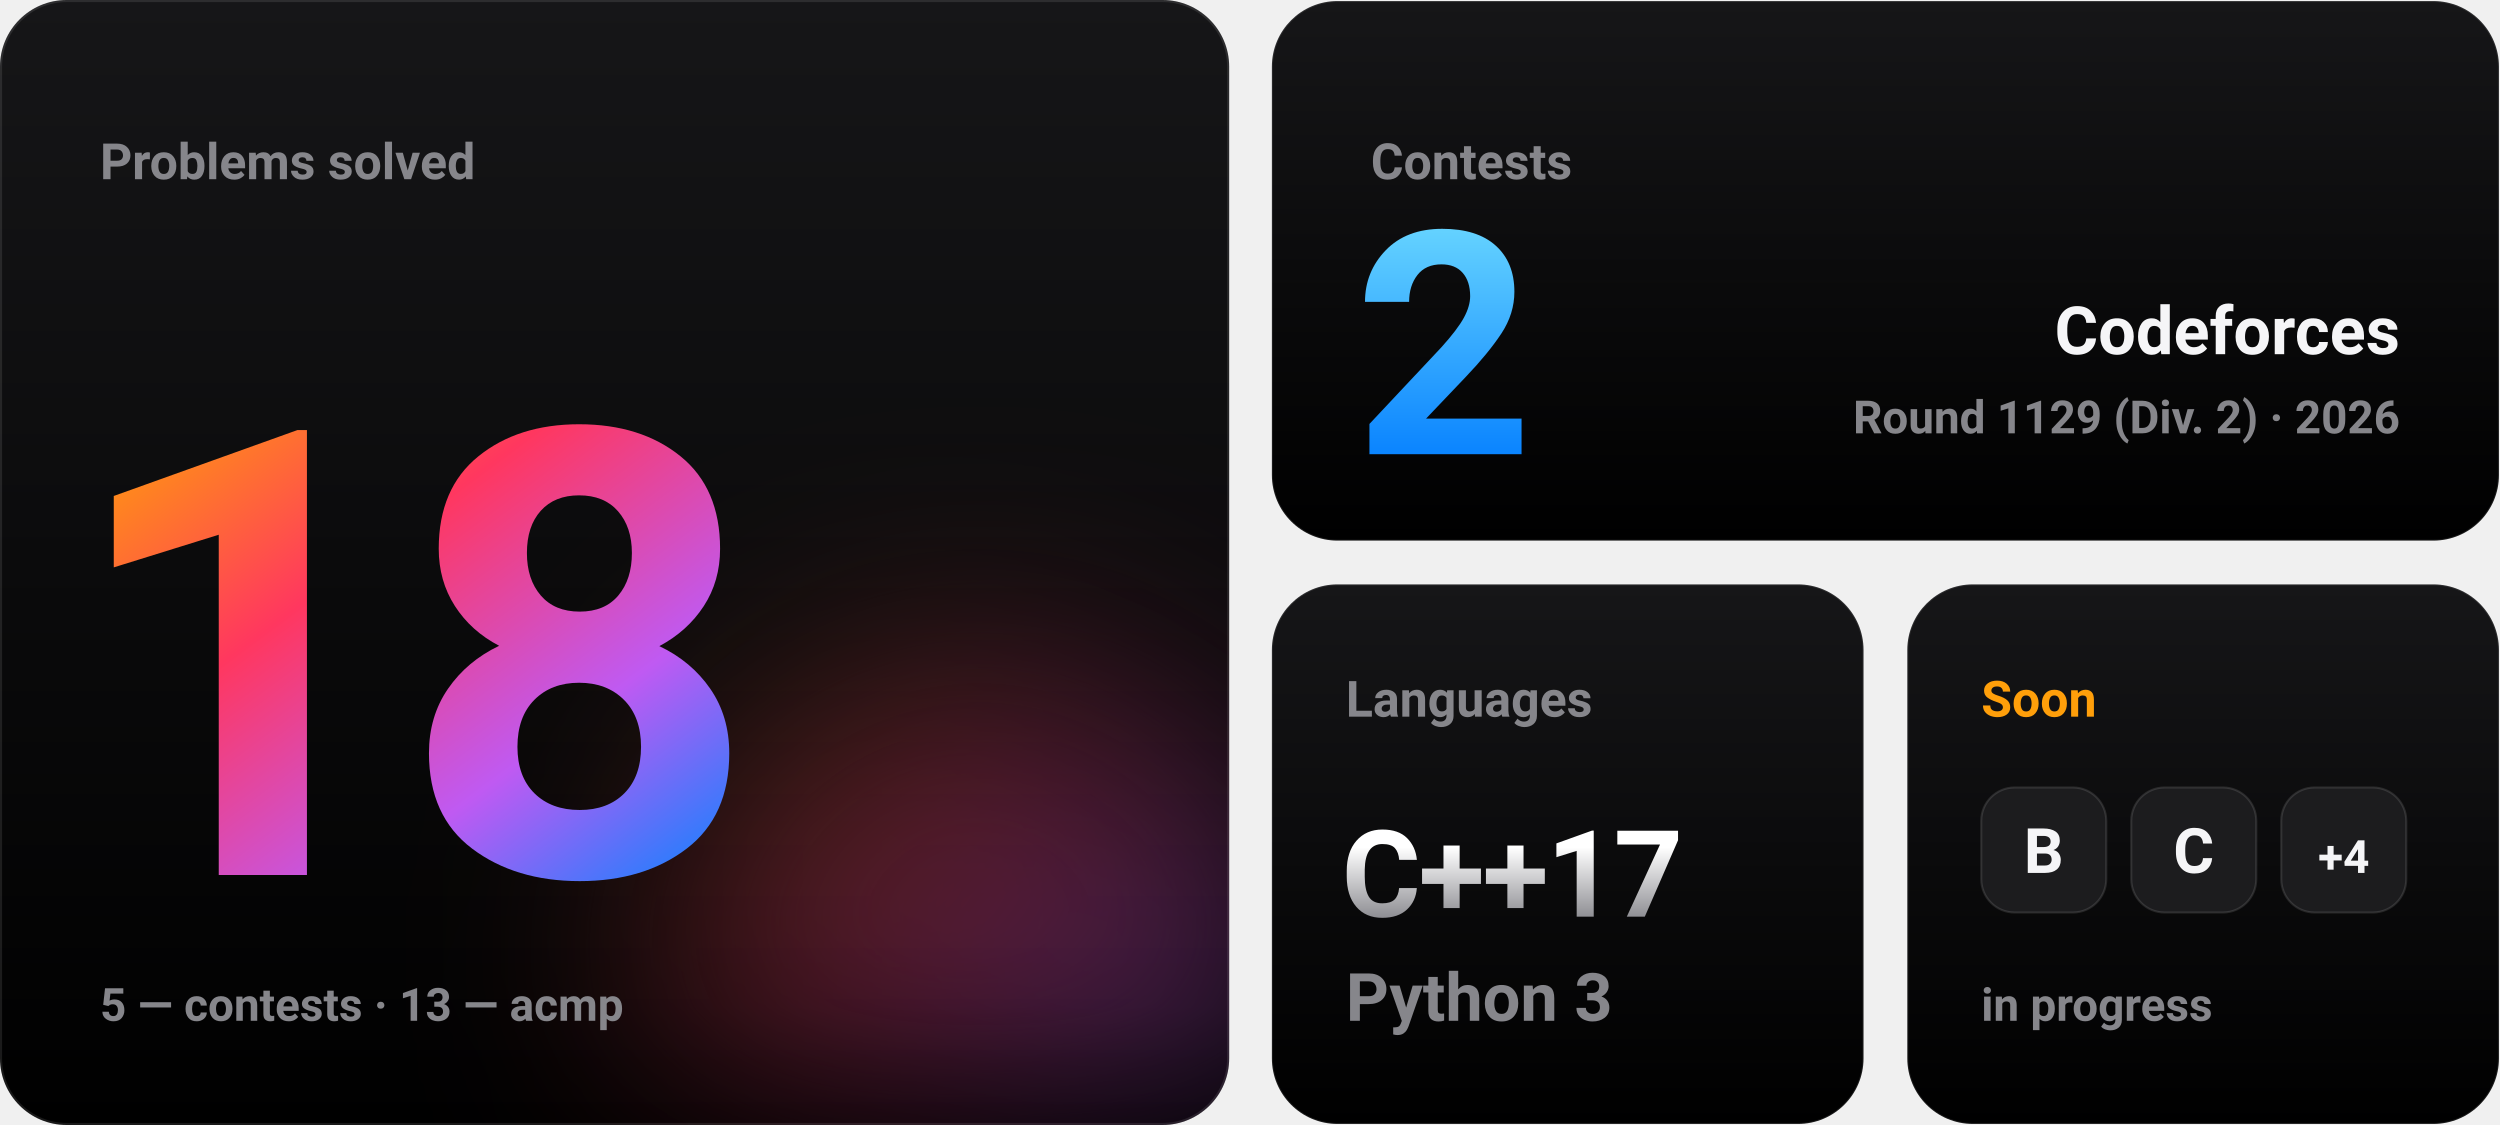
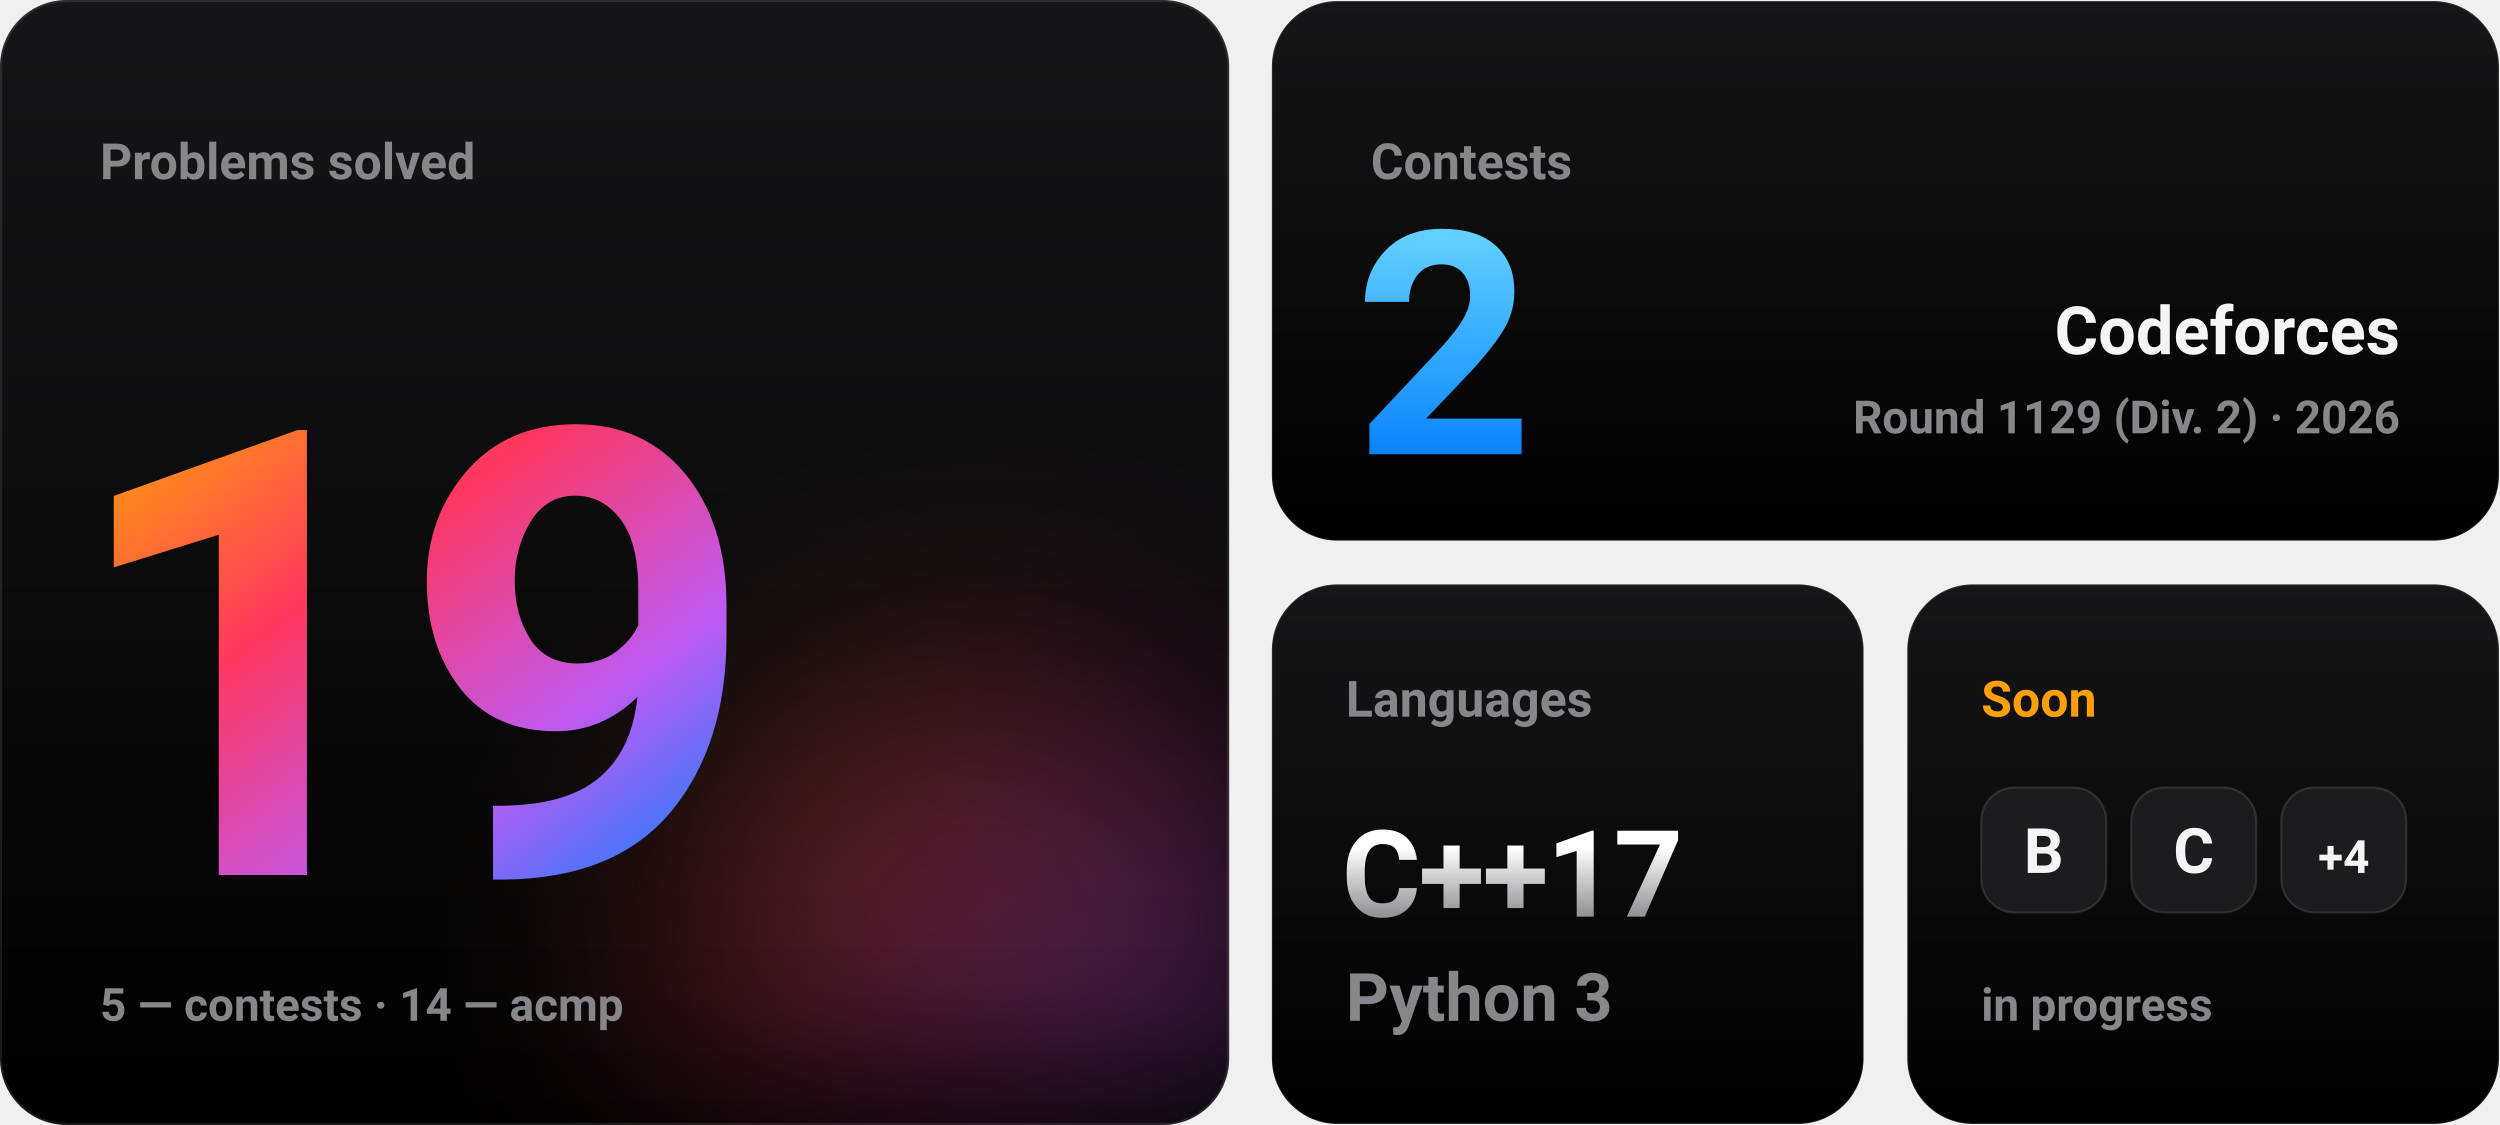
- <svg xmlns="http://www.w3.org/2000/svg" width="1200" height="540" viewBox="0 0 1200 540" role="img" aria-label="Problems solved: 18 (5 from contests, 13 from acmp). Contests: 2. Soon: B, C, D1, D2, E, F.">
+ <svg xmlns="http://www.w3.org/2000/svg" width="1200" height="540" viewBox="0 0 1200 540" role="img" aria-label="Problems solved: 19 (5 from contests, 14 from acmp). Contests: 2. Soon: B, C, D1, D2, E, F.">
  <defs>
    <linearGradient id="ai" x1="0" y1="0" x2="1" y2="1">
      <stop offset="0" stop-color="#ff9f0a" />
      <stop offset="0.35" stop-color="#ff375f" />
      <stop offset="0.7" stop-color="#bf5af2" />
      <stop offset="1" stop-color="#0a84ff" />
    </linearGradient>
    <linearGradient id="blue" x1="0" y1="0" x2="0" y2="1">
      <stop offset="0" stop-color="#64d2ff" />
      <stop offset="1" stop-color="#0a84ff" />
    </linearGradient>
    <linearGradient id="titanium" x1="0" y1="0" x2="0" y2="1">
      <stop offset="0.2" stop-color="#ffffff" />
      <stop offset="1" stop-color="#8e8e93" />
    </linearGradient>
    <linearGradient id="tile" x1="0" y1="0" x2="0" y2="1">
      <stop offset="0" stop-color="#161618" />
      <stop offset="1" stop-color="#000000" />
    </linearGradient>
    <filter id="blur" x="-100%" y="-100%" width="300%" height="300%">
      <feGaussianBlur stdDeviation="60" />
    </filter>
    <clipPath id="t1">
      <rect width="590" height="540" rx="32" />
    </clipPath>
  </defs>
  <g font-family="-apple-system, BlinkMacSystemFont, 'SF Pro Display', 'Segoe UI', Roboto, Helvetica, Arial, sans-serif">
    <g font-weight="600">
      <g clip-path="url(#t1)">
        <rect width="590" height="540" fill="url(#tile)" />
        <circle cx="470" cy="470" r="150" fill="url(#ai)" opacity="0.35" filter="url(#blur)" />
      </g>
      <rect x="0.5" y="0.5" width="589" height="539" rx="31.5" fill="none" stroke="#ffffff" stroke-opacity="0.1" />
      <text x="48" y="86" font-size="24" fill="#86868b">Problems solved</text>
      <g font-size="300" font-weight="700" letter-spacing="-10" fill="url(#ai)">
-         <text x="30" y="420" opacity="0">15<animate attributeName="opacity" values="0;1;0" keyTimes="0;0.000;0.250" calcMode="discrete" dur="0.8s" fill="freeze" />
+         <text x="30" y="420" opacity="0">16<animate attributeName="opacity" values="0;1;0" keyTimes="0;0.000;0.250" calcMode="discrete" dur="0.8s" fill="freeze" />
        </text>
-         <text x="30" y="420" opacity="0">16<animate attributeName="opacity" values="0;1;0" keyTimes="0;0.250;0.500" calcMode="discrete" dur="0.8s" fill="freeze" />
+         <text x="30" y="420" opacity="0">17<animate attributeName="opacity" values="0;1;0" keyTimes="0;0.250;0.500" calcMode="discrete" dur="0.8s" fill="freeze" />
        </text>
-         <text x="30" y="420" opacity="0">17<animate attributeName="opacity" values="0;1;0" keyTimes="0;0.500;0.750" calcMode="discrete" dur="0.8s" fill="freeze" />
+         <text x="30" y="420" opacity="0">18<animate attributeName="opacity" values="0;1;0" keyTimes="0;0.500;0.750" calcMode="discrete" dur="0.8s" fill="freeze" />
        </text>
-         <text x="30" y="420">18<animate attributeName="opacity" values="0;1" keyTimes="0;0.750" calcMode="discrete" dur="0.8s" fill="freeze" />
+         <text x="30" y="420">19<animate attributeName="opacity" values="0;1" keyTimes="0;0.750" calcMode="discrete" dur="0.8s" fill="freeze" />
        </text>
      </g>
-       <text x="48" y="490" font-size="22" fill="#86868b">5 — contests  ·  13 — acmp</text>
+       <text x="48" y="490" font-size="22" fill="#86868b">5 — contests  ·  14 — acmp</text>
      <rect x="610.5" y="0.5" width="589" height="259" rx="31.5" fill="url(#tile)" stroke="#ffffff" stroke-opacity="0.1" />
      <text x="658" y="86" font-size="24" fill="#86868b">Contests</text>
      <text x="650" y="218" font-size="150" font-weight="700" letter-spacing="-4" fill="url(#blue)">2</text>
      <text x="1152" y="170" font-size="32" font-weight="700" fill="#f5f5f7" text-anchor="end">Codeforces</text>
      <text x="1152" y="208" font-size="22" fill="#86868b" text-anchor="end">Round 1129 (Div. 2) · 2026</text>
      <rect x="610.5" y="280.5" width="284" height="259" rx="31.5" fill="url(#tile)" stroke="#ffffff" stroke-opacity="0.1" />
      <text x="646" y="344" font-size="24" fill="#86868b">Languages</text>
      <text x="644" y="440" font-size="58" font-weight="700" letter-spacing="-1" fill="url(#titanium)">C++17</text>
      <text x="646" y="490" font-size="32" fill="#86868b">Python 3</text>
      <rect x="915.5" y="280.5" width="284" height="259" rx="31.5" fill="url(#tile)" stroke="#ffffff" stroke-opacity="0.1" />
      <text x="951" y="344" font-size="24" fill="#ff9f0a">Soon</text>
      <rect x="951" y="378" width="60" height="60" rx="16" fill="#1c1c1e" stroke="#ffffff" stroke-opacity="0.12" />
      <text x="981" y="419" font-size="30" font-weight="700" fill="#f5f5f7" text-anchor="middle">B</text>
      <rect x="1023" y="378" width="60" height="60" rx="16" fill="#1c1c1e" stroke="#ffffff" stroke-opacity="0.12" />
      <text x="1053" y="419" font-size="30" font-weight="700" fill="#f5f5f7" text-anchor="middle">C</text>
      <rect x="1095" y="378" width="60" height="60" rx="16" fill="#1c1c1e" stroke="#ffffff" stroke-opacity="0.12" />
      <text x="1125" y="419" font-size="22" font-weight="700" fill="#f5f5f7" text-anchor="middle">+4</text>
      <text x="951" y="490" font-size="22" fill="#86868b">in progress</text>
    </g>
  </g>
</svg>
